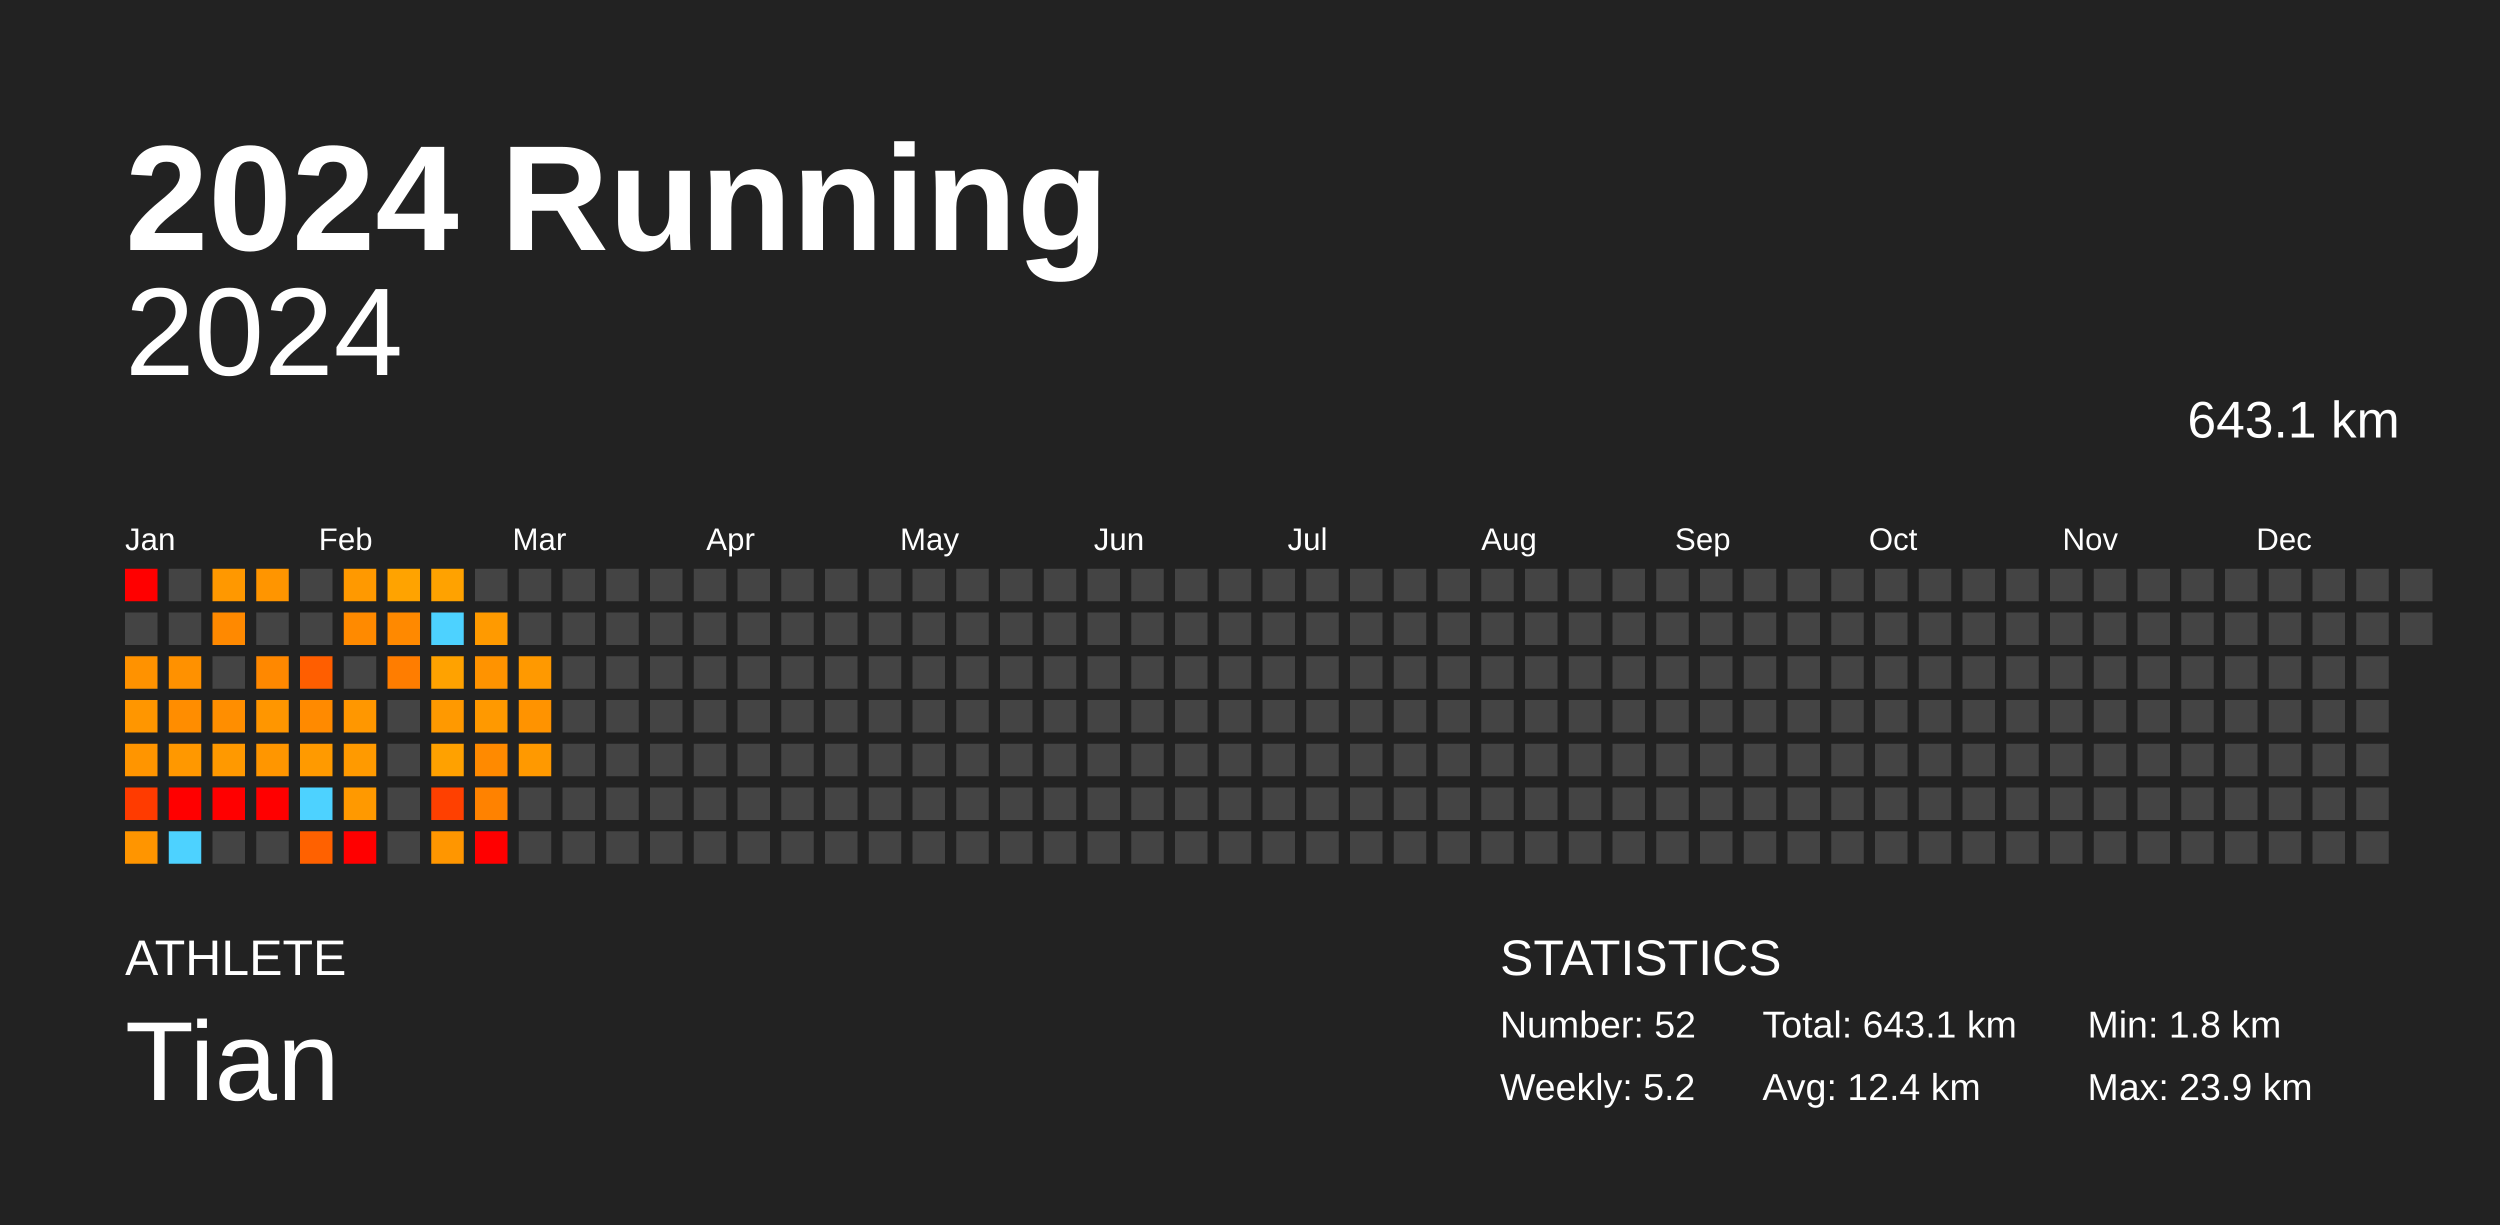
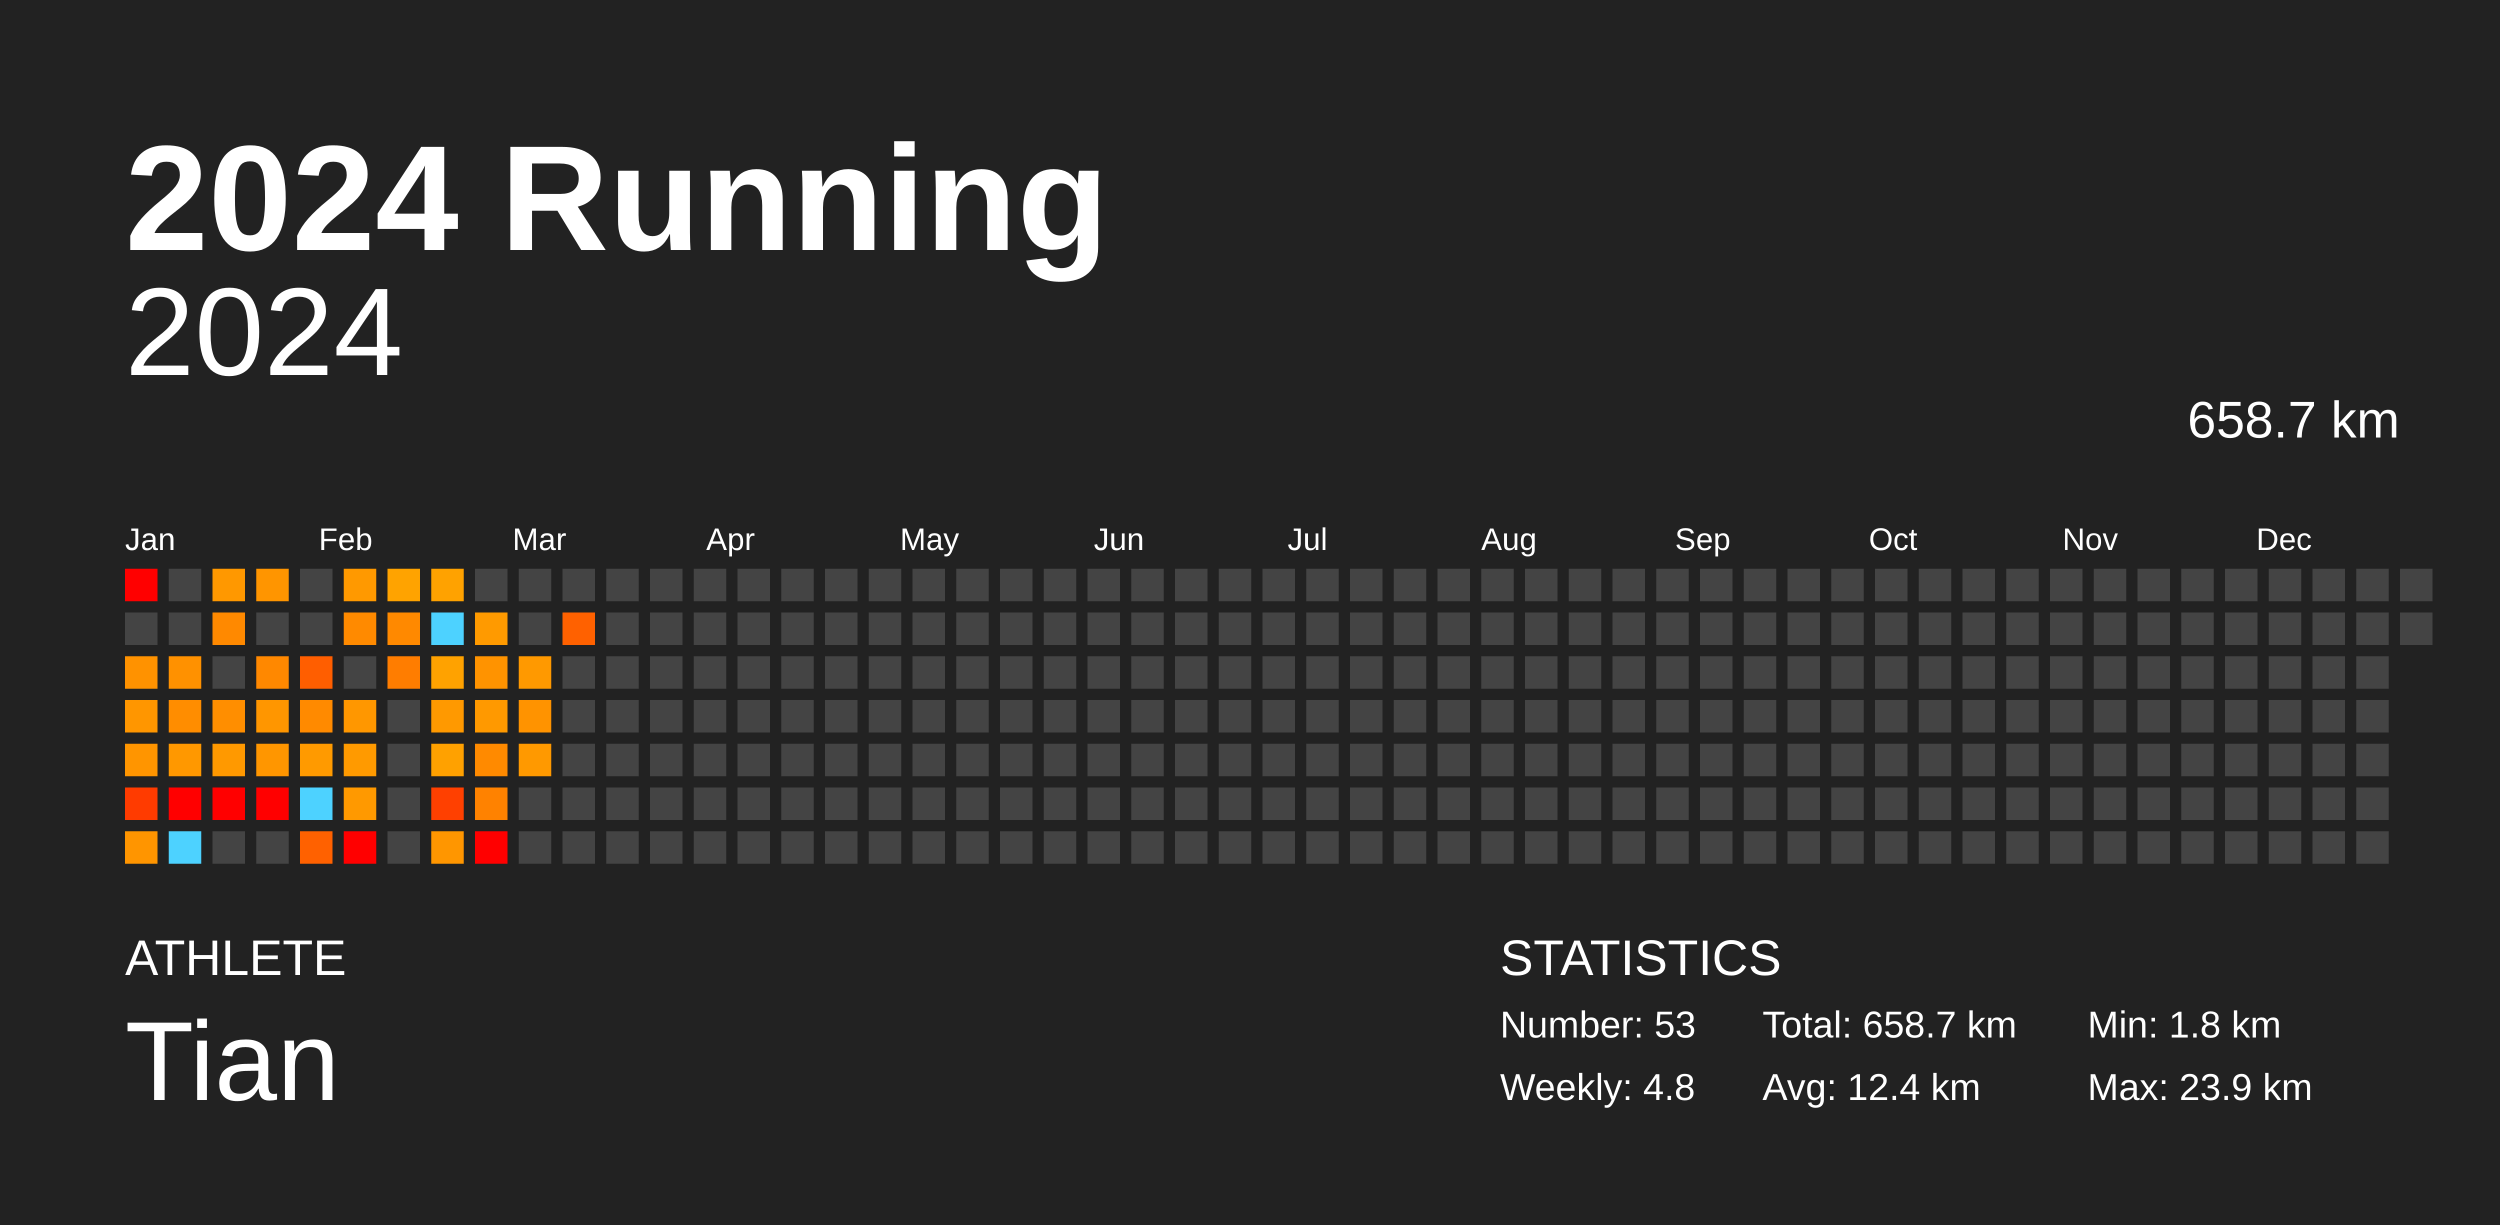
<svg xmlns="http://www.w3.org/2000/svg" baseProfile="full" height="98mm" version="1.1" viewBox="0,0,200,98" width="200mm">
  <defs />
  <rect fill="#222222" height="98" width="200" x="0" y="0" />
  <text fill="#FFFFFF" style="font-size:12px; font-family:Arial; font-weight:bold;" x="10" y="20">2024 Running</text>
  <text fill="#FFFFFF" style="font-size:4px; font-family:Arial" x="10" y="78">ATHLETE</text>
  <text fill="#FFFFFF" style="font-size:9px; font-family:Arial" x="10" y="88">Tian</text>
  <text fill="#FFFFFF" style="font-size:4px; font-family:Arial" x="120" y="78">STATISTICS</text>
-   <text fill="#FFFFFF" style="font-size:3px; font-family:Arial" x="120" y="83">Number: 52</text>
-   <text fill="#FFFFFF" style="font-size:3px; font-family:Arial" x="120" y="88">Weekly: 5.2</text>
-   <text fill="#FFFFFF" style="font-size:3px; font-family:Arial" x="141" y="83">Total: 643.1 km</text>
+   <text fill="#FFFFFF" style="font-size:3px; font-family:Arial" x="120" y="83">Number: 53</text>
+   <text fill="#FFFFFF" style="font-size:3px; font-family:Arial" x="120" y="88">Weekly: 4.8</text>
+   <text fill="#FFFFFF" style="font-size:3px; font-family:Arial" x="141" y="83">Total: 658.7 km</text>
  <text fill="#FFFFFF" style="font-size:3px; font-family:Arial" x="141" y="88">Avg: 12.4 km</text>
  <text fill="#FFFFFF" style="font-size:3px; font-family:Arial" x="167" y="83">Min: 1.8 km</text>
  <text fill="#FFFFFF" style="font-size:3px; font-family:Arial" x="167" y="88">Max: 23.9 km</text>
  <text alignment-baseline="hanging" fill="#FFFFFF" style="font-size:10.0px; font-family:Arial;" x="10" y="30">2024</text>
-   <text alignment-baseline="hanging" fill="#FFFFFF" style="font-size:4.125px; font-family:Arial;" x="175" y="35">643.1 km</text>
+   <text alignment-baseline="hanging" fill="#FFFFFF" style="font-size:4.125px; font-family:Arial;" x="175" y="35">658.7 km</text>
  <text fill="#FFFFFF" style="font-size:2.5px; font-family:Arial" x="10.0" y="44">Jan</text>
  <text fill="#FFFFFF" style="font-size:2.5px; font-family:Arial" x="25.5" y="44">Feb</text>
  <text fill="#FFFFFF" style="font-size:2.5px; font-family:Arial" x="41.0" y="44">Mar</text>
  <text fill="#FFFFFF" style="font-size:2.5px; font-family:Arial" x="56.5" y="44">Apr</text>
  <text fill="#FFFFFF" style="font-size:2.5px; font-family:Arial" x="72.0" y="44">May</text>
  <text fill="#FFFFFF" style="font-size:2.5px; font-family:Arial" x="87.5" y="44">Jun</text>
  <text fill="#FFFFFF" style="font-size:2.5px; font-family:Arial" x="103.0" y="44">Jul</text>
  <text fill="#FFFFFF" style="font-size:2.5px; font-family:Arial" x="118.5" y="44">Aug</text>
  <text fill="#FFFFFF" style="font-size:2.5px; font-family:Arial" x="134.0" y="44">Sep</text>
  <text fill="#FFFFFF" style="font-size:2.5px; font-family:Arial" x="149.5" y="44">Oct</text>
  <text fill="#FFFFFF" style="font-size:2.5px; font-family:Arial" x="165.0" y="44">Nov</text>
  <text fill="#FFFFFF" style="font-size:2.5px; font-family:Arial" x="180.5" y="44">Dec</text>
  <rect fill="red" height="2.6" width="2.6" x="10.0" y="45.5" />
  <rect fill="#444444" height="2.6" width="2.6" x="10.0" y="49.0" />
  <rect fill="#ff9200" height="2.6" width="2.6" x="10.0" y="52.5" />
  <rect fill="#ff9600" height="2.6" width="2.6" x="10.0" y="56.0" />
  <rect fill="#ff9500" height="2.6" width="2.6" x="10.0" y="59.5" />
  <rect fill="#ff3b00" height="2.6" width="2.6" x="10.0" y="63.0" />
  <rect fill="#ff9500" height="2.6" width="2.6" x="10.0" y="66.5" />
  <rect fill="#444444" height="2.6" width="2.6" x="13.5" y="45.5" />
  <rect fill="#444444" height="2.6" width="2.6" x="13.5" y="49.0" />
  <rect fill="#ff9100" height="2.6" width="2.6" x="13.5" y="52.5" />
  <rect fill="#ff8d00" height="2.6" width="2.6" x="13.5" y="56.0" />
  <rect fill="#ff9800" height="2.6" width="2.6" x="13.5" y="59.5" />
  <rect fill="red" height="2.6" width="2.6" x="13.5" y="63.0" />
  <rect fill="#4dd2ff" height="2.6" width="2.6" x="13.5" y="66.5" />
  <rect fill="#ff9800" height="2.6" width="2.6" x="17.0" y="45.5" />
  <rect fill="#ff8900" height="2.6" width="2.6" x="17.0" y="49.0" />
  <rect fill="#444444" height="2.6" width="2.6" x="17.0" y="52.5" />
  <rect fill="#ff8e00" height="2.6" width="2.6" x="17.0" y="56.0" />
  <rect fill="#ff9900" height="2.6" width="2.6" x="17.0" y="59.5" />
  <rect fill="red" height="2.6" width="2.6" x="17.0" y="63.0" />
  <rect fill="#444444" height="2.6" width="2.6" x="17.0" y="66.5" />
  <rect fill="#ff9500" height="2.6" width="2.6" x="20.5" y="45.5" />
  <rect fill="#444444" height="2.6" width="2.6" x="20.5" y="49.0" />
  <rect fill="#ff8800" height="2.6" width="2.6" x="20.5" y="52.5" />
  <rect fill="#ff9600" height="2.6" width="2.6" x="20.5" y="56.0" />
  <rect fill="#ff9600" height="2.6" width="2.6" x="20.5" y="59.5" />
  <rect fill="red" height="2.6" width="2.6" x="20.5" y="63.0" />
  <rect fill="#444444" height="2.6" width="2.6" x="20.5" y="66.5" />
  <rect fill="#444444" height="2.6" width="2.6" x="24.0" y="45.5" />
  <rect fill="#444444" height="2.6" width="2.6" x="24.0" y="49.0" />
  <rect fill="#ff5e00" height="2.6" width="2.6" x="24.0" y="52.5" />
  <rect fill="#ff8a00" height="2.6" width="2.6" x="24.0" y="56.0" />
  <rect fill="#ff9a00" height="2.6" width="2.6" x="24.0" y="59.5" />
  <rect fill="#4dd2ff" height="2.6" width="2.6" x="24.0" y="63.0" />
  <rect fill="#ff6100" height="2.6" width="2.6" x="24.0" y="66.5" />
  <rect fill="#ff9900" height="2.6" width="2.6" x="27.5" y="45.5" />
  <rect fill="#ff8a00" height="2.6" width="2.6" x="27.5" y="49.0" />
  <rect fill="#444444" height="2.6" width="2.6" x="27.5" y="52.5" />
  <rect fill="#ff9700" height="2.6" width="2.6" x="27.5" y="56.0" />
  <rect fill="#ff9a00" height="2.6" width="2.6" x="27.5" y="59.5" />
  <rect fill="#ff9900" height="2.6" width="2.6" x="27.5" y="63.0" />
  <rect fill="red" height="2.6" width="2.6" x="27.5" y="66.5" />
  <rect fill="#ffa300" height="2.6" width="2.6" x="31.0" y="45.5" />
  <rect fill="#ff8900" height="2.6" width="2.6" x="31.0" y="49.0" />
  <rect fill="#ff7d00" height="2.6" width="2.6" x="31.0" y="52.5" />
  <rect fill="#444444" height="2.6" width="2.6" x="31.0" y="56.0" />
  <rect fill="#444444" height="2.6" width="2.6" x="31.0" y="59.5" />
  <rect fill="#444444" height="2.6" width="2.6" x="31.0" y="63.0" />
  <rect fill="#444444" height="2.6" width="2.6" x="31.0" y="66.5" />
  <rect fill="#ffa200" height="2.6" width="2.6" x="34.5" y="45.5" />
  <rect fill="#4dd2ff" height="2.6" width="2.6" x="34.5" y="49.0" />
  <rect fill="#ffa200" height="2.6" width="2.6" x="34.5" y="52.5" />
  <rect fill="#ff9900" height="2.6" width="2.6" x="34.5" y="56.0" />
  <rect fill="#ffa100" height="2.6" width="2.6" x="34.5" y="59.5" />
  <rect fill="#ff4000" height="2.6" width="2.6" x="34.5" y="63.0" />
  <rect fill="#ff9600" height="2.6" width="2.6" x="34.5" y="66.5" />
  <rect fill="#444444" height="2.6" width="2.6" x="38.0" y="45.5" />
  <rect fill="#ff9a00" height="2.6" width="2.6" x="38.0" y="49.0" />
  <rect fill="#ff9300" height="2.6" width="2.6" x="38.0" y="52.5" />
  <rect fill="#ff9900" height="2.6" width="2.6" x="38.0" y="56.0" />
  <rect fill="#ff8a00" height="2.6" width="2.6" x="38.0" y="59.5" />
  <rect fill="#ff8200" height="2.6" width="2.6" x="38.0" y="63.0" />
  <rect fill="red" height="2.6" width="2.6" x="38.0" y="66.5" />
  <rect fill="#444444" height="2.6" width="2.6" x="41.5" y="45.5" />
  <rect fill="#444444" height="2.6" width="2.6" x="41.5" y="49.0" />
  <rect fill="#ff9900" height="2.6" width="2.6" x="41.5" y="52.5" />
  <rect fill="#ff9300" height="2.6" width="2.6" x="41.5" y="56.0" />
  <rect fill="#ff9900" height="2.6" width="2.6" x="41.5" y="59.5" />
  <rect fill="#444444" height="2.6" width="2.6" x="41.5" y="63.0" />
  <rect fill="#444444" height="2.6" width="2.6" x="41.5" y="66.5" />
  <rect fill="#444444" height="2.6" width="2.6" x="45.0" y="45.5" />
-   <rect fill="#444444" height="2.6" width="2.6" x="45.0" y="49.0" />
+   <rect fill="#ff6100" height="2.6" width="2.6" x="45.0" y="49.0" />
  <rect fill="#444444" height="2.6" width="2.6" x="45.0" y="52.5" />
  <rect fill="#444444" height="2.6" width="2.6" x="45.0" y="56.0" />
  <rect fill="#444444" height="2.6" width="2.6" x="45.0" y="59.5" />
  <rect fill="#444444" height="2.6" width="2.6" x="45.0" y="63.0" />
  <rect fill="#444444" height="2.6" width="2.6" x="45.0" y="66.5" />
  <rect fill="#444444" height="2.6" width="2.6" x="48.5" y="45.5" />
  <rect fill="#444444" height="2.6" width="2.6" x="48.5" y="49.0" />
  <rect fill="#444444" height="2.6" width="2.6" x="48.5" y="52.5" />
  <rect fill="#444444" height="2.6" width="2.6" x="48.5" y="56.0" />
  <rect fill="#444444" height="2.6" width="2.6" x="48.5" y="59.5" />
  <rect fill="#444444" height="2.6" width="2.6" x="48.5" y="63.0" />
  <rect fill="#444444" height="2.6" width="2.6" x="48.5" y="66.5" />
  <rect fill="#444444" height="2.6" width="2.6" x="52.0" y="45.5" />
  <rect fill="#444444" height="2.6" width="2.6" x="52.0" y="49.0" />
  <rect fill="#444444" height="2.6" width="2.6" x="52.0" y="52.5" />
  <rect fill="#444444" height="2.6" width="2.6" x="52.0" y="56.0" />
  <rect fill="#444444" height="2.6" width="2.6" x="52.0" y="59.5" />
  <rect fill="#444444" height="2.6" width="2.6" x="52.0" y="63.0" />
  <rect fill="#444444" height="2.6" width="2.6" x="52.0" y="66.5" />
  <rect fill="#444444" height="2.6" width="2.6" x="55.5" y="45.5" />
  <rect fill="#444444" height="2.6" width="2.6" x="55.5" y="49.0" />
  <rect fill="#444444" height="2.6" width="2.6" x="55.5" y="52.5" />
  <rect fill="#444444" height="2.6" width="2.6" x="55.5" y="56.0" />
  <rect fill="#444444" height="2.6" width="2.6" x="55.5" y="59.5" />
  <rect fill="#444444" height="2.6" width="2.6" x="55.5" y="63.0" />
  <rect fill="#444444" height="2.6" width="2.6" x="55.5" y="66.5" />
  <rect fill="#444444" height="2.6" width="2.6" x="59.0" y="45.5" />
  <rect fill="#444444" height="2.6" width="2.6" x="59.0" y="49.0" />
  <rect fill="#444444" height="2.6" width="2.6" x="59.0" y="52.5" />
  <rect fill="#444444" height="2.6" width="2.6" x="59.0" y="56.0" />
  <rect fill="#444444" height="2.6" width="2.6" x="59.0" y="59.5" />
  <rect fill="#444444" height="2.6" width="2.6" x="59.0" y="63.0" />
  <rect fill="#444444" height="2.6" width="2.6" x="59.0" y="66.5" />
  <rect fill="#444444" height="2.6" width="2.6" x="62.5" y="45.5" />
  <rect fill="#444444" height="2.6" width="2.6" x="62.5" y="49.0" />
  <rect fill="#444444" height="2.6" width="2.6" x="62.5" y="52.5" />
  <rect fill="#444444" height="2.6" width="2.6" x="62.5" y="56.0" />
  <rect fill="#444444" height="2.6" width="2.6" x="62.5" y="59.5" />
  <rect fill="#444444" height="2.6" width="2.6" x="62.5" y="63.0" />
  <rect fill="#444444" height="2.6" width="2.6" x="62.5" y="66.5" />
  <rect fill="#444444" height="2.6" width="2.6" x="66.0" y="45.5" />
  <rect fill="#444444" height="2.6" width="2.6" x="66.0" y="49.0" />
  <rect fill="#444444" height="2.6" width="2.6" x="66.0" y="52.5" />
  <rect fill="#444444" height="2.6" width="2.6" x="66.0" y="56.0" />
  <rect fill="#444444" height="2.6" width="2.6" x="66.0" y="59.5" />
  <rect fill="#444444" height="2.6" width="2.6" x="66.0" y="63.0" />
  <rect fill="#444444" height="2.6" width="2.6" x="66.0" y="66.5" />
  <rect fill="#444444" height="2.6" width="2.6" x="69.5" y="45.5" />
  <rect fill="#444444" height="2.6" width="2.6" x="69.5" y="49.0" />
  <rect fill="#444444" height="2.6" width="2.6" x="69.5" y="52.5" />
  <rect fill="#444444" height="2.6" width="2.6" x="69.5" y="56.0" />
  <rect fill="#444444" height="2.6" width="2.6" x="69.5" y="59.5" />
  <rect fill="#444444" height="2.6" width="2.6" x="69.5" y="63.0" />
  <rect fill="#444444" height="2.6" width="2.6" x="69.5" y="66.5" />
  <rect fill="#444444" height="2.6" width="2.6" x="73.0" y="45.5" />
  <rect fill="#444444" height="2.6" width="2.6" x="73.0" y="49.0" />
  <rect fill="#444444" height="2.6" width="2.6" x="73.0" y="52.5" />
  <rect fill="#444444" height="2.6" width="2.6" x="73.0" y="56.0" />
  <rect fill="#444444" height="2.6" width="2.6" x="73.0" y="59.5" />
  <rect fill="#444444" height="2.6" width="2.6" x="73.0" y="63.0" />
  <rect fill="#444444" height="2.6" width="2.6" x="73.0" y="66.5" />
  <rect fill="#444444" height="2.6" width="2.6" x="76.5" y="45.5" />
  <rect fill="#444444" height="2.6" width="2.6" x="76.5" y="49.0" />
  <rect fill="#444444" height="2.6" width="2.6" x="76.5" y="52.5" />
  <rect fill="#444444" height="2.6" width="2.6" x="76.5" y="56.0" />
  <rect fill="#444444" height="2.6" width="2.6" x="76.5" y="59.5" />
  <rect fill="#444444" height="2.6" width="2.6" x="76.5" y="63.0" />
  <rect fill="#444444" height="2.6" width="2.6" x="76.5" y="66.5" />
  <rect fill="#444444" height="2.6" width="2.6" x="80.0" y="45.5" />
  <rect fill="#444444" height="2.6" width="2.6" x="80.0" y="49.0" />
  <rect fill="#444444" height="2.6" width="2.6" x="80.0" y="52.5" />
  <rect fill="#444444" height="2.6" width="2.6" x="80.0" y="56.0" />
  <rect fill="#444444" height="2.6" width="2.6" x="80.0" y="59.5" />
  <rect fill="#444444" height="2.6" width="2.6" x="80.0" y="63.0" />
  <rect fill="#444444" height="2.6" width="2.6" x="80.0" y="66.5" />
  <rect fill="#444444" height="2.6" width="2.6" x="83.5" y="45.5" />
  <rect fill="#444444" height="2.6" width="2.6" x="83.5" y="49.0" />
  <rect fill="#444444" height="2.6" width="2.6" x="83.5" y="52.5" />
  <rect fill="#444444" height="2.6" width="2.6" x="83.5" y="56.0" />
  <rect fill="#444444" height="2.6" width="2.6" x="83.5" y="59.5" />
  <rect fill="#444444" height="2.6" width="2.6" x="83.5" y="63.0" />
  <rect fill="#444444" height="2.6" width="2.6" x="83.5" y="66.5" />
  <rect fill="#444444" height="2.6" width="2.6" x="87.0" y="45.5" />
  <rect fill="#444444" height="2.6" width="2.6" x="87.0" y="49.0" />
  <rect fill="#444444" height="2.6" width="2.6" x="87.0" y="52.5" />
  <rect fill="#444444" height="2.6" width="2.6" x="87.0" y="56.0" />
  <rect fill="#444444" height="2.6" width="2.6" x="87.0" y="59.5" />
  <rect fill="#444444" height="2.6" width="2.6" x="87.0" y="63.0" />
  <rect fill="#444444" height="2.6" width="2.6" x="87.0" y="66.5" />
  <rect fill="#444444" height="2.6" width="2.6" x="90.5" y="45.5" />
  <rect fill="#444444" height="2.6" width="2.6" x="90.5" y="49.0" />
  <rect fill="#444444" height="2.6" width="2.6" x="90.5" y="52.5" />
  <rect fill="#444444" height="2.6" width="2.6" x="90.5" y="56.0" />
  <rect fill="#444444" height="2.6" width="2.6" x="90.5" y="59.5" />
  <rect fill="#444444" height="2.6" width="2.6" x="90.5" y="63.0" />
  <rect fill="#444444" height="2.6" width="2.6" x="90.5" y="66.5" />
  <rect fill="#444444" height="2.6" width="2.6" x="94.0" y="45.5" />
  <rect fill="#444444" height="2.6" width="2.6" x="94.0" y="49.0" />
  <rect fill="#444444" height="2.6" width="2.6" x="94.0" y="52.5" />
  <rect fill="#444444" height="2.6" width="2.6" x="94.0" y="56.0" />
  <rect fill="#444444" height="2.6" width="2.6" x="94.0" y="59.5" />
  <rect fill="#444444" height="2.6" width="2.6" x="94.0" y="63.0" />
  <rect fill="#444444" height="2.6" width="2.6" x="94.0" y="66.5" />
  <rect fill="#444444" height="2.6" width="2.6" x="97.5" y="45.5" />
  <rect fill="#444444" height="2.6" width="2.6" x="97.5" y="49.0" />
  <rect fill="#444444" height="2.6" width="2.6" x="97.5" y="52.5" />
  <rect fill="#444444" height="2.6" width="2.6" x="97.5" y="56.0" />
  <rect fill="#444444" height="2.6" width="2.6" x="97.5" y="59.5" />
  <rect fill="#444444" height="2.6" width="2.6" x="97.5" y="63.0" />
  <rect fill="#444444" height="2.6" width="2.6" x="97.5" y="66.5" />
  <rect fill="#444444" height="2.6" width="2.6" x="101.0" y="45.5" />
  <rect fill="#444444" height="2.6" width="2.6" x="101.0" y="49.0" />
  <rect fill="#444444" height="2.6" width="2.6" x="101.0" y="52.5" />
  <rect fill="#444444" height="2.6" width="2.6" x="101.0" y="56.0" />
  <rect fill="#444444" height="2.6" width="2.6" x="101.0" y="59.5" />
  <rect fill="#444444" height="2.6" width="2.6" x="101.0" y="63.0" />
  <rect fill="#444444" height="2.6" width="2.6" x="101.0" y="66.5" />
  <rect fill="#444444" height="2.6" width="2.6" x="104.5" y="45.5" />
  <rect fill="#444444" height="2.6" width="2.6" x="104.5" y="49.0" />
  <rect fill="#444444" height="2.6" width="2.6" x="104.5" y="52.5" />
  <rect fill="#444444" height="2.6" width="2.6" x="104.5" y="56.0" />
  <rect fill="#444444" height="2.6" width="2.6" x="104.5" y="59.5" />
  <rect fill="#444444" height="2.6" width="2.6" x="104.5" y="63.0" />
  <rect fill="#444444" height="2.6" width="2.6" x="104.5" y="66.5" />
  <rect fill="#444444" height="2.6" width="2.6" x="108.0" y="45.5" />
  <rect fill="#444444" height="2.6" width="2.6" x="108.0" y="49.0" />
  <rect fill="#444444" height="2.6" width="2.6" x="108.0" y="52.5" />
  <rect fill="#444444" height="2.6" width="2.6" x="108.0" y="56.0" />
  <rect fill="#444444" height="2.6" width="2.6" x="108.0" y="59.5" />
  <rect fill="#444444" height="2.6" width="2.6" x="108.0" y="63.0" />
  <rect fill="#444444" height="2.6" width="2.6" x="108.0" y="66.5" />
  <rect fill="#444444" height="2.6" width="2.6" x="111.5" y="45.5" />
  <rect fill="#444444" height="2.6" width="2.6" x="111.5" y="49.0" />
  <rect fill="#444444" height="2.6" width="2.6" x="111.5" y="52.5" />
  <rect fill="#444444" height="2.6" width="2.6" x="111.5" y="56.0" />
  <rect fill="#444444" height="2.6" width="2.6" x="111.5" y="59.5" />
  <rect fill="#444444" height="2.6" width="2.6" x="111.5" y="63.0" />
  <rect fill="#444444" height="2.6" width="2.6" x="111.5" y="66.5" />
  <rect fill="#444444" height="2.6" width="2.6" x="115.0" y="45.5" />
  <rect fill="#444444" height="2.6" width="2.6" x="115.0" y="49.0" />
  <rect fill="#444444" height="2.6" width="2.6" x="115.0" y="52.5" />
  <rect fill="#444444" height="2.6" width="2.6" x="115.0" y="56.0" />
  <rect fill="#444444" height="2.6" width="2.6" x="115.0" y="59.5" />
  <rect fill="#444444" height="2.6" width="2.6" x="115.0" y="63.0" />
  <rect fill="#444444" height="2.6" width="2.6" x="115.0" y="66.5" />
  <rect fill="#444444" height="2.6" width="2.6" x="118.5" y="45.5" />
  <rect fill="#444444" height="2.6" width="2.6" x="118.5" y="49.0" />
  <rect fill="#444444" height="2.6" width="2.6" x="118.5" y="52.5" />
  <rect fill="#444444" height="2.6" width="2.6" x="118.5" y="56.0" />
  <rect fill="#444444" height="2.6" width="2.6" x="118.5" y="59.5" />
  <rect fill="#444444" height="2.6" width="2.6" x="118.5" y="63.0" />
  <rect fill="#444444" height="2.6" width="2.6" x="118.5" y="66.5" />
  <rect fill="#444444" height="2.6" width="2.6" x="122.0" y="45.5" />
  <rect fill="#444444" height="2.6" width="2.6" x="122.0" y="49.0" />
  <rect fill="#444444" height="2.6" width="2.6" x="122.0" y="52.5" />
  <rect fill="#444444" height="2.6" width="2.6" x="122.0" y="56.0" />
  <rect fill="#444444" height="2.6" width="2.6" x="122.0" y="59.5" />
  <rect fill="#444444" height="2.6" width="2.6" x="122.0" y="63.0" />
  <rect fill="#444444" height="2.6" width="2.6" x="122.0" y="66.5" />
  <rect fill="#444444" height="2.6" width="2.6" x="125.5" y="45.5" />
  <rect fill="#444444" height="2.6" width="2.6" x="125.5" y="49.0" />
  <rect fill="#444444" height="2.6" width="2.6" x="125.5" y="52.5" />
  <rect fill="#444444" height="2.6" width="2.6" x="125.5" y="56.0" />
  <rect fill="#444444" height="2.6" width="2.6" x="125.5" y="59.5" />
  <rect fill="#444444" height="2.6" width="2.6" x="125.5" y="63.0" />
  <rect fill="#444444" height="2.6" width="2.6" x="125.5" y="66.5" />
  <rect fill="#444444" height="2.6" width="2.6" x="129.0" y="45.5" />
  <rect fill="#444444" height="2.6" width="2.6" x="129.0" y="49.0" />
  <rect fill="#444444" height="2.6" width="2.6" x="129.0" y="52.5" />
  <rect fill="#444444" height="2.6" width="2.6" x="129.0" y="56.0" />
  <rect fill="#444444" height="2.6" width="2.6" x="129.0" y="59.5" />
  <rect fill="#444444" height="2.6" width="2.6" x="129.0" y="63.0" />
  <rect fill="#444444" height="2.6" width="2.6" x="129.0" y="66.5" />
  <rect fill="#444444" height="2.6" width="2.6" x="132.5" y="45.5" />
  <rect fill="#444444" height="2.6" width="2.6" x="132.5" y="49.0" />
  <rect fill="#444444" height="2.6" width="2.6" x="132.5" y="52.5" />
  <rect fill="#444444" height="2.6" width="2.6" x="132.5" y="56.0" />
  <rect fill="#444444" height="2.6" width="2.6" x="132.5" y="59.5" />
  <rect fill="#444444" height="2.6" width="2.6" x="132.5" y="63.0" />
  <rect fill="#444444" height="2.6" width="2.6" x="132.5" y="66.5" />
  <rect fill="#444444" height="2.6" width="2.6" x="136.0" y="45.5" />
  <rect fill="#444444" height="2.6" width="2.6" x="136.0" y="49.0" />
  <rect fill="#444444" height="2.6" width="2.6" x="136.0" y="52.5" />
  <rect fill="#444444" height="2.6" width="2.6" x="136.0" y="56.0" />
  <rect fill="#444444" height="2.6" width="2.6" x="136.0" y="59.5" />
  <rect fill="#444444" height="2.6" width="2.6" x="136.0" y="63.0" />
  <rect fill="#444444" height="2.6" width="2.6" x="136.0" y="66.5" />
  <rect fill="#444444" height="2.6" width="2.6" x="139.5" y="45.5" />
  <rect fill="#444444" height="2.6" width="2.6" x="139.5" y="49.0" />
  <rect fill="#444444" height="2.6" width="2.6" x="139.5" y="52.5" />
  <rect fill="#444444" height="2.6" width="2.6" x="139.5" y="56.0" />
  <rect fill="#444444" height="2.6" width="2.6" x="139.5" y="59.5" />
  <rect fill="#444444" height="2.6" width="2.6" x="139.5" y="63.0" />
  <rect fill="#444444" height="2.6" width="2.6" x="139.5" y="66.5" />
  <rect fill="#444444" height="2.6" width="2.6" x="143.0" y="45.5" />
  <rect fill="#444444" height="2.6" width="2.6" x="143.0" y="49.0" />
  <rect fill="#444444" height="2.6" width="2.6" x="143.0" y="52.5" />
  <rect fill="#444444" height="2.6" width="2.6" x="143.0" y="56.0" />
  <rect fill="#444444" height="2.6" width="2.6" x="143.0" y="59.5" />
  <rect fill="#444444" height="2.6" width="2.6" x="143.0" y="63.0" />
  <rect fill="#444444" height="2.6" width="2.6" x="143.0" y="66.5" />
  <rect fill="#444444" height="2.6" width="2.6" x="146.5" y="45.5" />
  <rect fill="#444444" height="2.6" width="2.6" x="146.5" y="49.0" />
  <rect fill="#444444" height="2.6" width="2.6" x="146.5" y="52.5" />
  <rect fill="#444444" height="2.6" width="2.6" x="146.5" y="56.0" />
  <rect fill="#444444" height="2.6" width="2.6" x="146.5" y="59.5" />
  <rect fill="#444444" height="2.6" width="2.6" x="146.5" y="63.0" />
  <rect fill="#444444" height="2.6" width="2.6" x="146.5" y="66.5" />
  <rect fill="#444444" height="2.6" width="2.6" x="150.0" y="45.5" />
  <rect fill="#444444" height="2.6" width="2.6" x="150.0" y="49.0" />
  <rect fill="#444444" height="2.6" width="2.6" x="150.0" y="52.5" />
  <rect fill="#444444" height="2.6" width="2.6" x="150.0" y="56.0" />
  <rect fill="#444444" height="2.6" width="2.6" x="150.0" y="59.5" />
  <rect fill="#444444" height="2.6" width="2.6" x="150.0" y="63.0" />
  <rect fill="#444444" height="2.6" width="2.6" x="150.0" y="66.5" />
  <rect fill="#444444" height="2.6" width="2.6" x="153.5" y="45.5" />
  <rect fill="#444444" height="2.6" width="2.6" x="153.5" y="49.0" />
  <rect fill="#444444" height="2.6" width="2.6" x="153.5" y="52.5" />
  <rect fill="#444444" height="2.6" width="2.6" x="153.5" y="56.0" />
  <rect fill="#444444" height="2.6" width="2.6" x="153.5" y="59.5" />
  <rect fill="#444444" height="2.6" width="2.6" x="153.5" y="63.0" />
  <rect fill="#444444" height="2.6" width="2.6" x="153.5" y="66.5" />
  <rect fill="#444444" height="2.6" width="2.6" x="157.0" y="45.5" />
  <rect fill="#444444" height="2.6" width="2.6" x="157.0" y="49.0" />
  <rect fill="#444444" height="2.6" width="2.6" x="157.0" y="52.5" />
  <rect fill="#444444" height="2.6" width="2.6" x="157.0" y="56.0" />
  <rect fill="#444444" height="2.6" width="2.6" x="157.0" y="59.5" />
  <rect fill="#444444" height="2.6" width="2.6" x="157.0" y="63.0" />
  <rect fill="#444444" height="2.6" width="2.6" x="157.0" y="66.5" />
  <rect fill="#444444" height="2.6" width="2.6" x="160.5" y="45.5" />
  <rect fill="#444444" height="2.6" width="2.6" x="160.5" y="49.0" />
  <rect fill="#444444" height="2.6" width="2.6" x="160.5" y="52.5" />
  <rect fill="#444444" height="2.6" width="2.6" x="160.5" y="56.0" />
  <rect fill="#444444" height="2.6" width="2.6" x="160.5" y="59.5" />
  <rect fill="#444444" height="2.6" width="2.6" x="160.5" y="63.0" />
  <rect fill="#444444" height="2.6" width="2.6" x="160.5" y="66.5" />
  <rect fill="#444444" height="2.6" width="2.6" x="164.0" y="45.5" />
  <rect fill="#444444" height="2.6" width="2.6" x="164.0" y="49.0" />
  <rect fill="#444444" height="2.6" width="2.6" x="164.0" y="52.5" />
  <rect fill="#444444" height="2.6" width="2.6" x="164.0" y="56.0" />
  <rect fill="#444444" height="2.6" width="2.6" x="164.0" y="59.5" />
  <rect fill="#444444" height="2.6" width="2.6" x="164.0" y="63.0" />
  <rect fill="#444444" height="2.6" width="2.6" x="164.0" y="66.5" />
  <rect fill="#444444" height="2.6" width="2.6" x="167.5" y="45.5" />
  <rect fill="#444444" height="2.6" width="2.6" x="167.5" y="49.0" />
  <rect fill="#444444" height="2.6" width="2.6" x="167.5" y="52.5" />
  <rect fill="#444444" height="2.6" width="2.6" x="167.5" y="56.0" />
  <rect fill="#444444" height="2.6" width="2.6" x="167.5" y="59.5" />
  <rect fill="#444444" height="2.6" width="2.6" x="167.5" y="63.0" />
  <rect fill="#444444" height="2.6" width="2.6" x="167.5" y="66.5" />
  <rect fill="#444444" height="2.6" width="2.6" x="171.0" y="45.5" />
  <rect fill="#444444" height="2.6" width="2.6" x="171.0" y="49.0" />
  <rect fill="#444444" height="2.6" width="2.6" x="171.0" y="52.5" />
  <rect fill="#444444" height="2.6" width="2.6" x="171.0" y="56.0" />
  <rect fill="#444444" height="2.6" width="2.6" x="171.0" y="59.5" />
  <rect fill="#444444" height="2.6" width="2.6" x="171.0" y="63.0" />
  <rect fill="#444444" height="2.6" width="2.6" x="171.0" y="66.5" />
  <rect fill="#444444" height="2.6" width="2.6" x="174.5" y="45.5" />
  <rect fill="#444444" height="2.6" width="2.6" x="174.5" y="49.0" />
  <rect fill="#444444" height="2.6" width="2.6" x="174.5" y="52.5" />
  <rect fill="#444444" height="2.6" width="2.6" x="174.5" y="56.0" />
  <rect fill="#444444" height="2.6" width="2.6" x="174.5" y="59.5" />
  <rect fill="#444444" height="2.6" width="2.6" x="174.5" y="63.0" />
  <rect fill="#444444" height="2.6" width="2.6" x="174.5" y="66.5" />
  <rect fill="#444444" height="2.6" width="2.6" x="178.0" y="45.5" />
  <rect fill="#444444" height="2.6" width="2.6" x="178.0" y="49.0" />
  <rect fill="#444444" height="2.6" width="2.6" x="178.0" y="52.5" />
  <rect fill="#444444" height="2.6" width="2.6" x="178.0" y="56.0" />
  <rect fill="#444444" height="2.6" width="2.6" x="178.0" y="59.5" />
  <rect fill="#444444" height="2.6" width="2.6" x="178.0" y="63.0" />
  <rect fill="#444444" height="2.6" width="2.6" x="178.0" y="66.5" />
  <rect fill="#444444" height="2.6" width="2.6" x="181.5" y="45.5" />
  <rect fill="#444444" height="2.6" width="2.6" x="181.5" y="49.0" />
  <rect fill="#444444" height="2.6" width="2.6" x="181.5" y="52.5" />
  <rect fill="#444444" height="2.6" width="2.6" x="181.5" y="56.0" />
  <rect fill="#444444" height="2.6" width="2.6" x="181.5" y="59.5" />
  <rect fill="#444444" height="2.6" width="2.6" x="181.5" y="63.0" />
  <rect fill="#444444" height="2.6" width="2.6" x="181.5" y="66.5" />
  <rect fill="#444444" height="2.6" width="2.6" x="185.0" y="45.5" />
  <rect fill="#444444" height="2.6" width="2.6" x="185.0" y="49.0" />
  <rect fill="#444444" height="2.6" width="2.6" x="185.0" y="52.5" />
  <rect fill="#444444" height="2.6" width="2.6" x="185.0" y="56.0" />
  <rect fill="#444444" height="2.6" width="2.6" x="185.0" y="59.5" />
  <rect fill="#444444" height="2.6" width="2.6" x="185.0" y="63.0" />
  <rect fill="#444444" height="2.6" width="2.6" x="185.0" y="66.5" />
  <rect fill="#444444" height="2.6" width="2.6" x="188.5" y="45.5" />
  <rect fill="#444444" height="2.6" width="2.6" x="188.5" y="49.0" />
  <rect fill="#444444" height="2.6" width="2.6" x="188.5" y="52.5" />
  <rect fill="#444444" height="2.6" width="2.6" x="188.5" y="56.0" />
  <rect fill="#444444" height="2.6" width="2.6" x="188.5" y="59.5" />
  <rect fill="#444444" height="2.6" width="2.6" x="188.5" y="63.0" />
  <rect fill="#444444" height="2.6" width="2.6" x="188.5" y="66.5" />
  <rect fill="#444444" height="2.6" width="2.6" x="192.0" y="45.5" />
  <rect fill="#444444" height="2.6" width="2.6" x="192.0" y="49.0" />
</svg>
